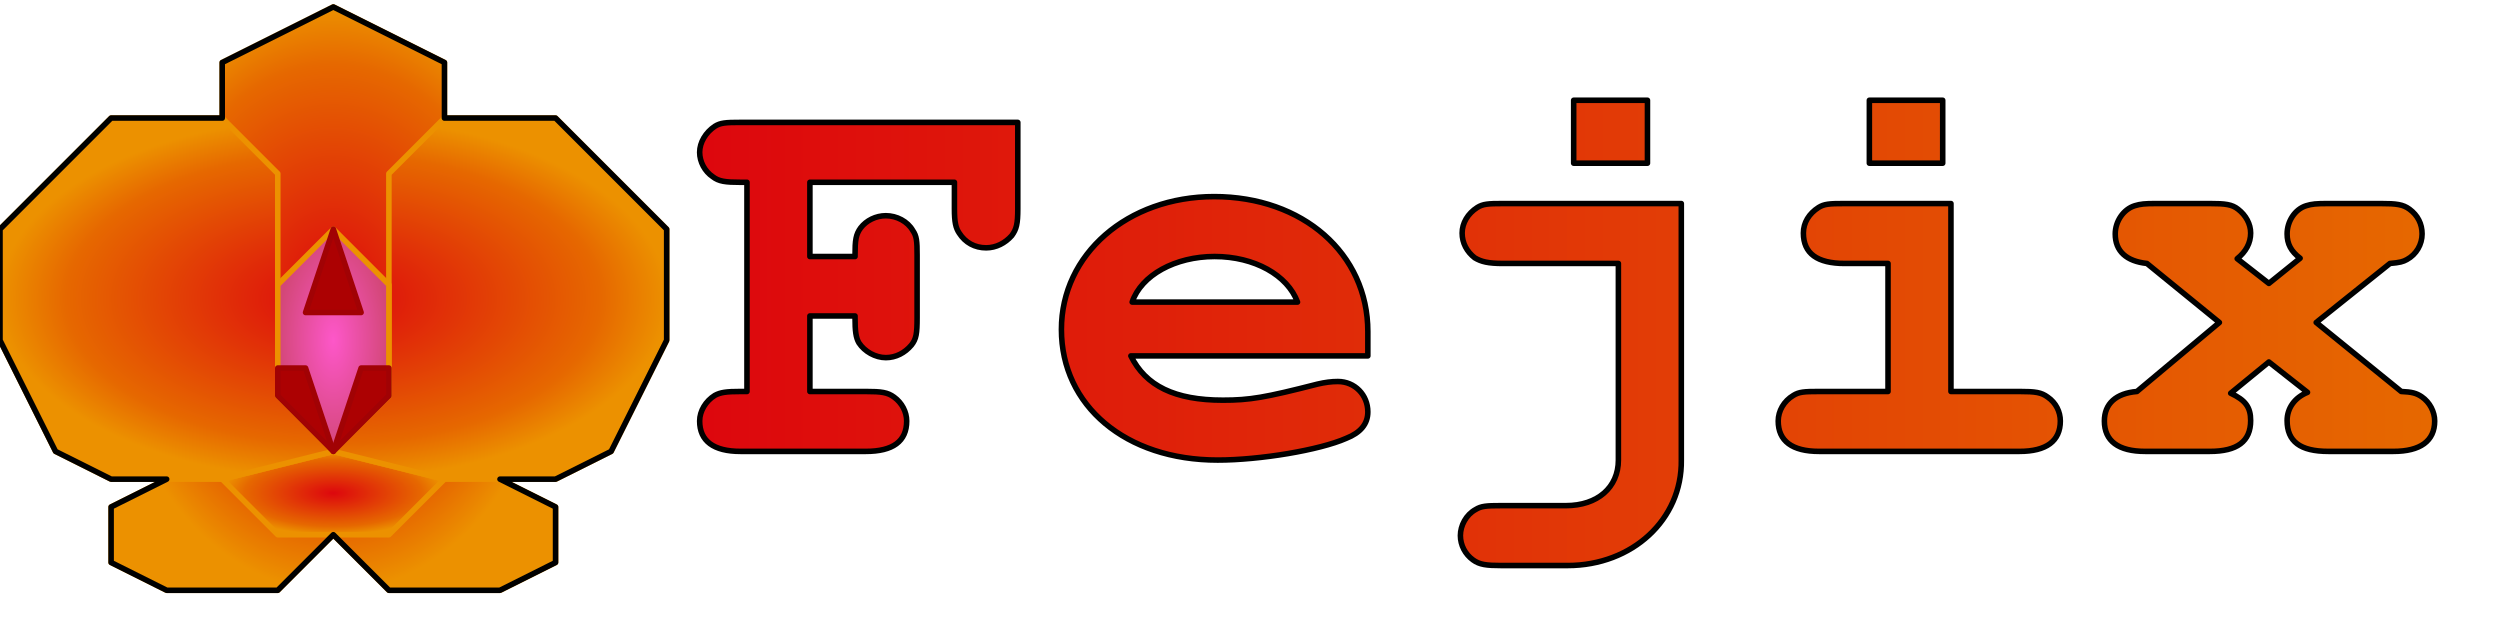
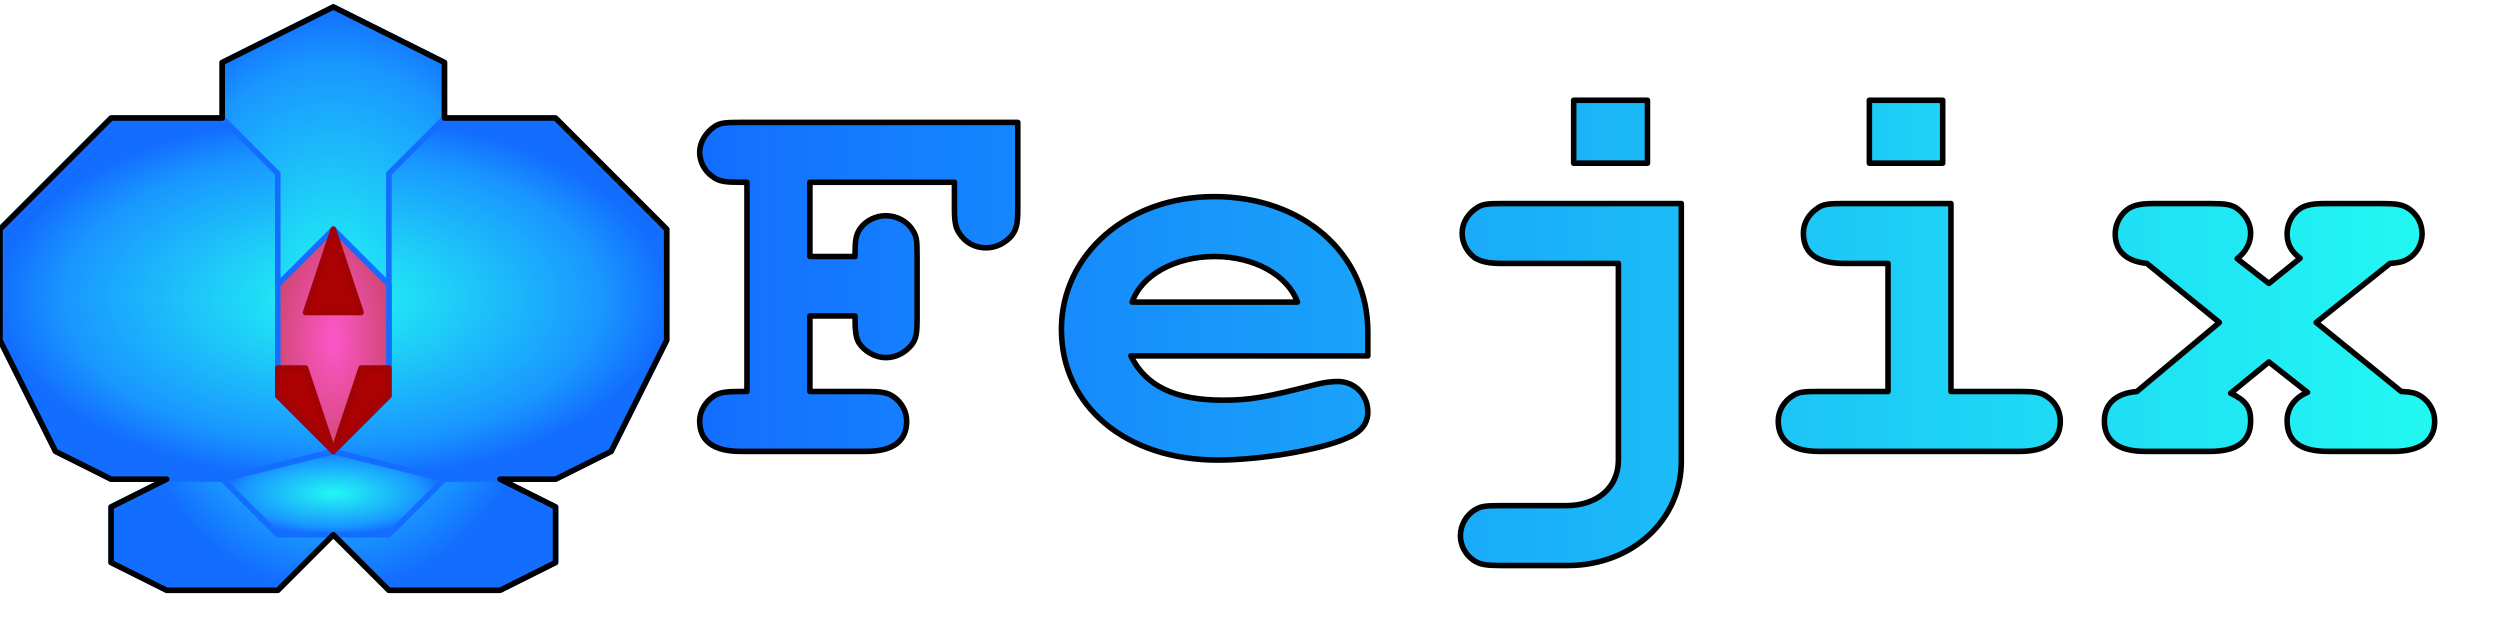
- <svg xmlns="http://www.w3.org/2000/svg" viewBox="0 0 90 22" width="240" height="60" fill="url(#Gradient_Petal)" stroke="#ec9100" stroke-width="0.2" stroke-linecap="round" stroke-linejoin="round">
+ <svg xmlns="http://www.w3.org/2000/svg" viewBox="0 0 90 22" width="240" height="60" fill="url(#Gradient_Petal)" stroke="#136eff" stroke-width="0.2" stroke-linecap="round" stroke-linejoin="round">
  <defs>
    <radialGradient id="Gradient_Petal">
-       <stop offset="0%" stop-color="#dd070d" />
-       <stop offset="80%" stop-color="#e66800" />
-       <stop offset="100%" stop-color="#ec9100" />
+       <stop offset="0%" stop-color="#22f8f2" />
+       <stop offset="80%" stop-color="#1997ff" />
+       <stop offset="100%" stop-color="#136eff" />
    </radialGradient>
    <radialGradient id="Gradient_Center">
      <stop offset="0%" stop-color="#fd57c9" />
      <stop offset="100%" stop-color="#d34778" />
    </radialGradient>
    <linearGradient id="Gradient_Text">
-       <stop offset="0%" stop-color="#dd070d" />
-       <stop offset="100%" stop-color="#e66800" />
+       <stop offset="0%" stop-color="#136eff" />
+       <stop offset="100%" stop-color="#22f8f2" />
    </linearGradient>
    <style type="text/css">
            
                #center-things {
                    stroke: #a10204;
                    fill:   #ac0102;
                }

                text {
                    fill:   url(#Gradient_Text);
                    stroke: #000;
                }
            
        </style>
  </defs>
  <path d="         M 8 4         L 8 2         L 12 0         L 16 2         L 16 4          L 18 17         L 20 18         L 20 20         L 18 21         L 14 21         L 12 19          L 10 21         L 6 21         L 4 20         L 4 18         L 6 17          Z     " />
  <path d="         M 8 17         L 10 19         L 14 19         L 16 17         L 12 16         Z     " />
  <path d="         M 12 16         L 10 14         L 10 6         L 8 4         L 4 4         L 0 8         L 0 12         L 2 16         L 4 17         L 8 17          L 12 16         L 14 14         L 14 6         L 16 4         L 20 4         L 24 8         L 24 12         L 22 16         L 20 17         L 16 17         Z     " />
  <path fill="url(#Gradient_Center)" d="         M 12 8         L 14 10         L 14 14         L 12 16         L 10 14         L 10 10         Z     " />
  <g id="center-things">
    <path d="             M 12 8             L 13 11             L 11 11             Z         " />
    <path d="             M 12 16             L 10 14             L 10 13             L 11 13             Z         " />
    <path d="             M 12 16             L 13 13             L 14 13             L 14 14             Z         " />
  </g>
  <path stroke="black" fill="none" d="         M 12 0         L 16 2         L 16 4         L 20 4         L 24 8         L 24 12         L 22 16         L 20 17         L 18 17         L 20 18         L 20 20         L 18 21         L 14 21         L 12 19         L 10 21         L 6 21         L 4 20         L 4 18         L 6 17         L 4 17         L 2 16         L 0 12         L 0 8         L 4 4         L 8 4         L 8 2         Z     " />
  <text x="25" y="16" font-size="21" font-family="Courier" font-weight="bold">

        Fejix

    </text>
</svg>
